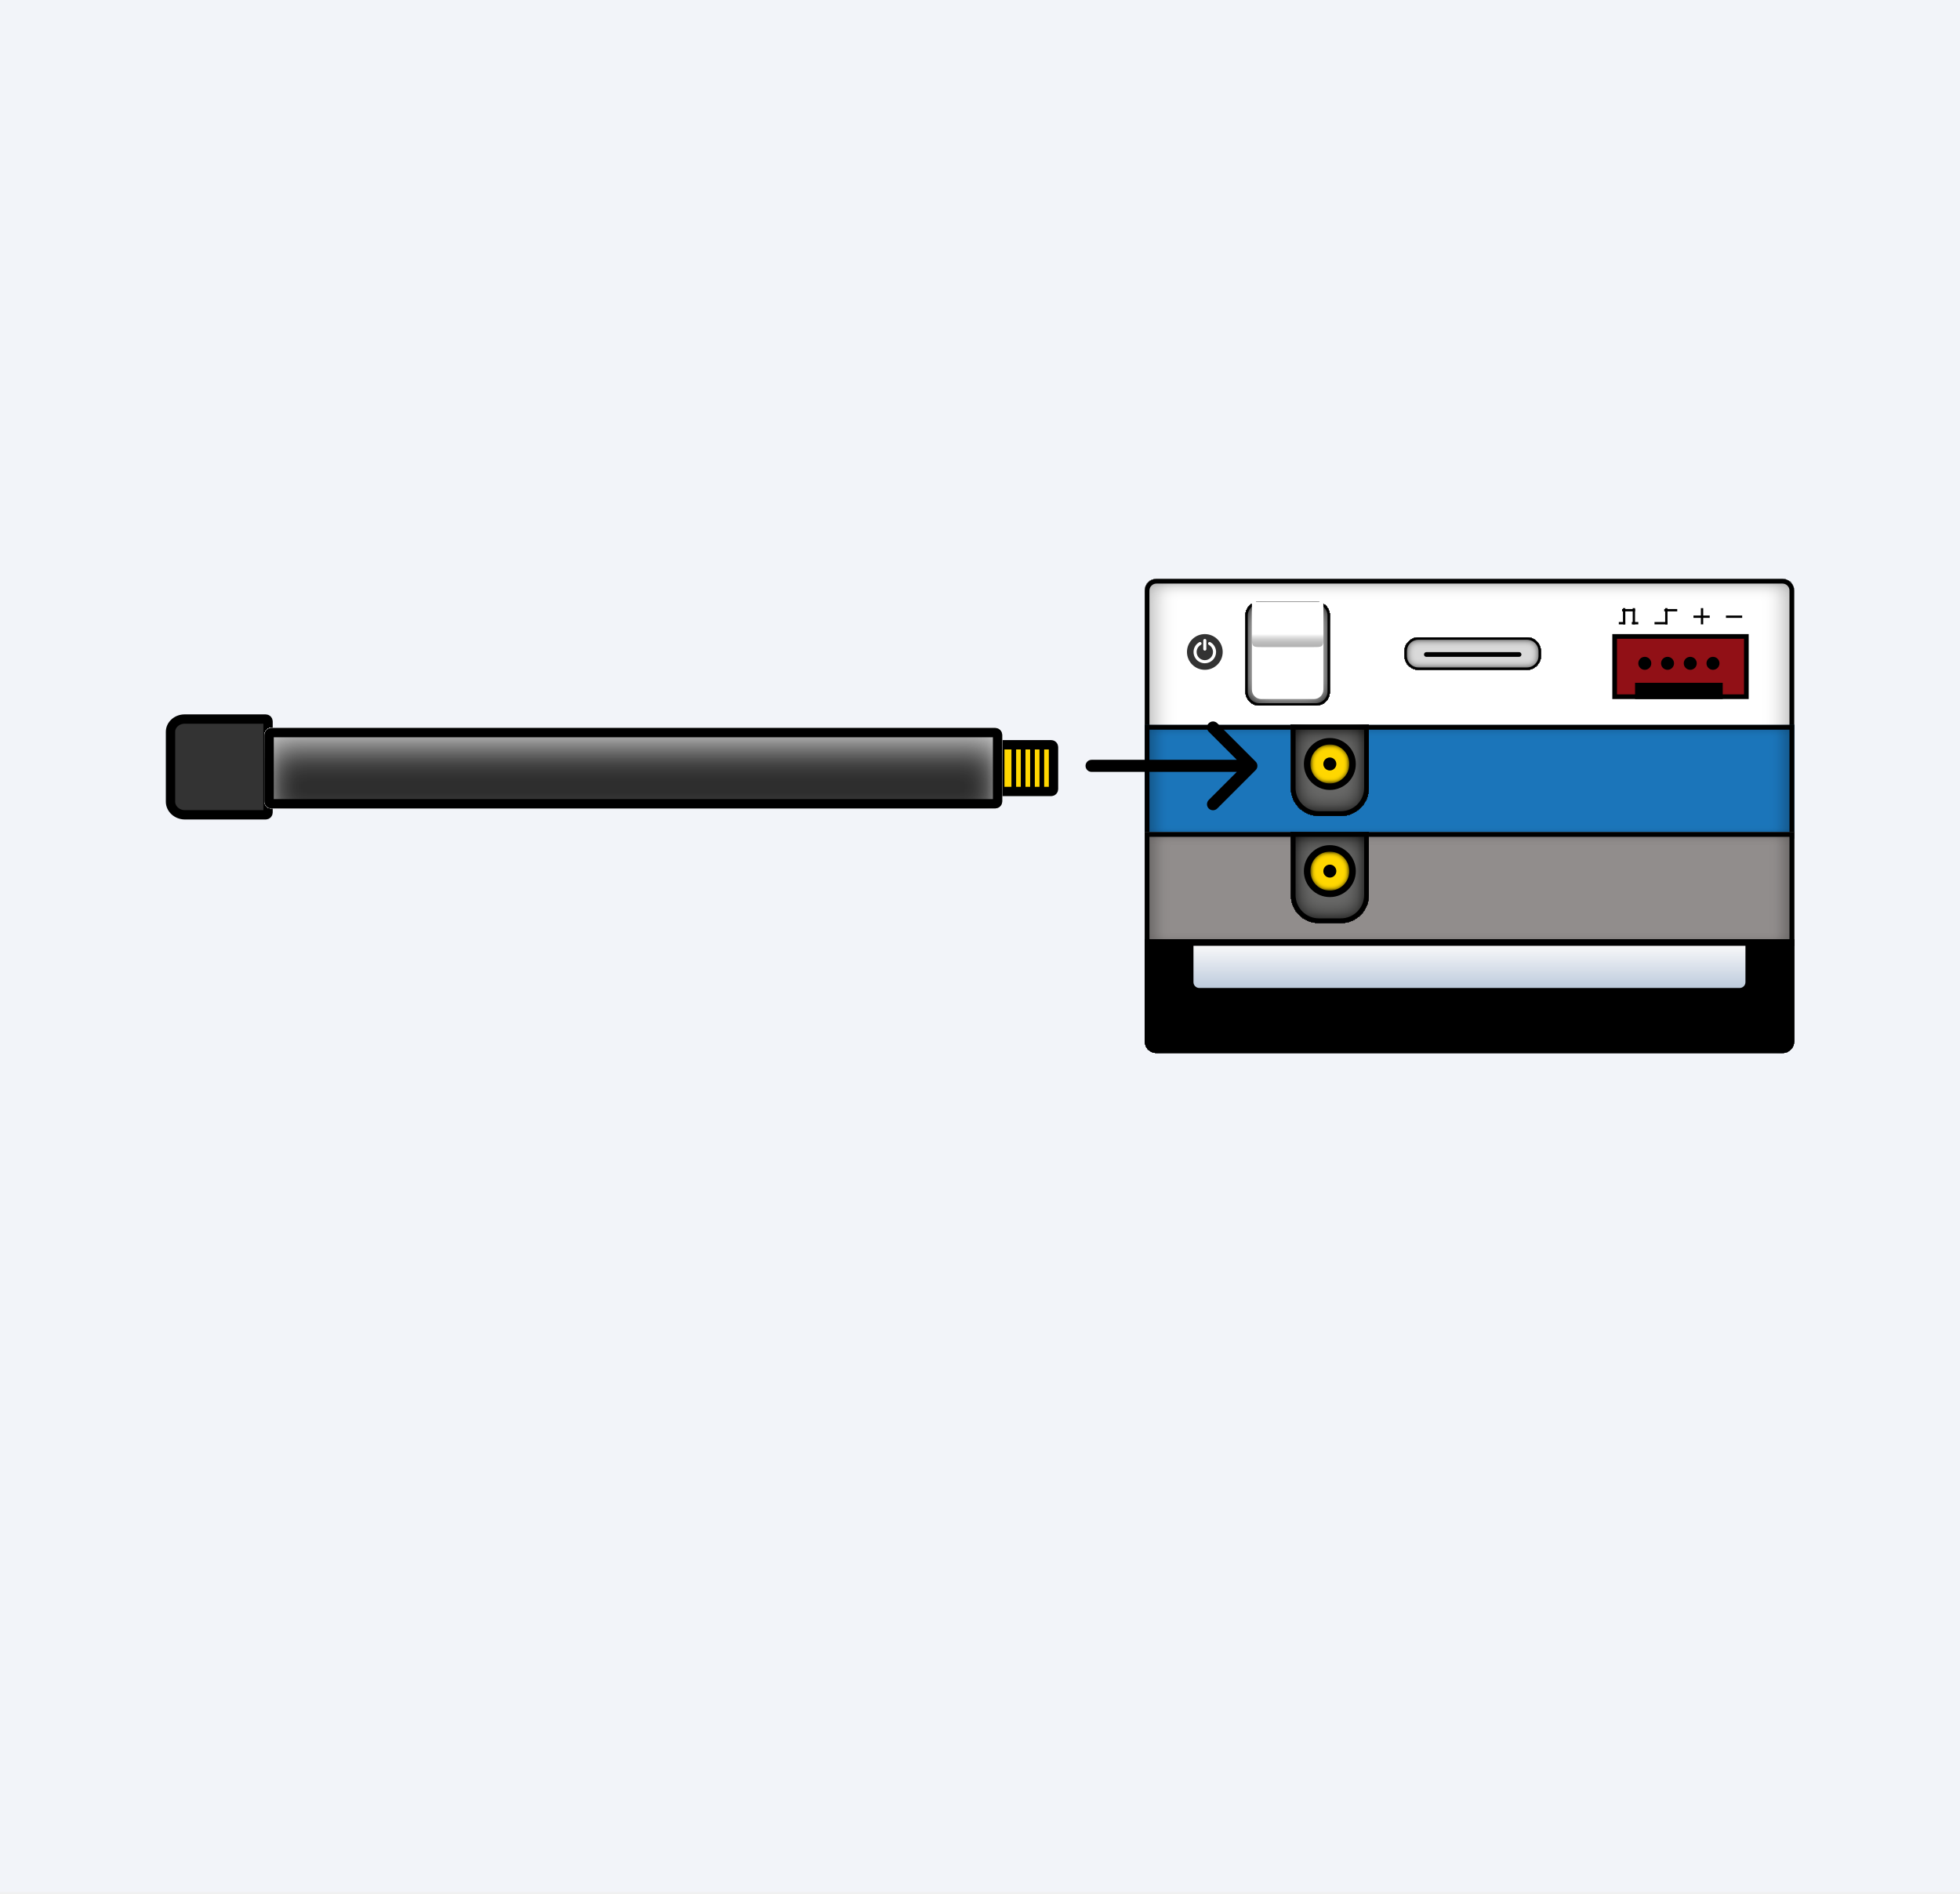
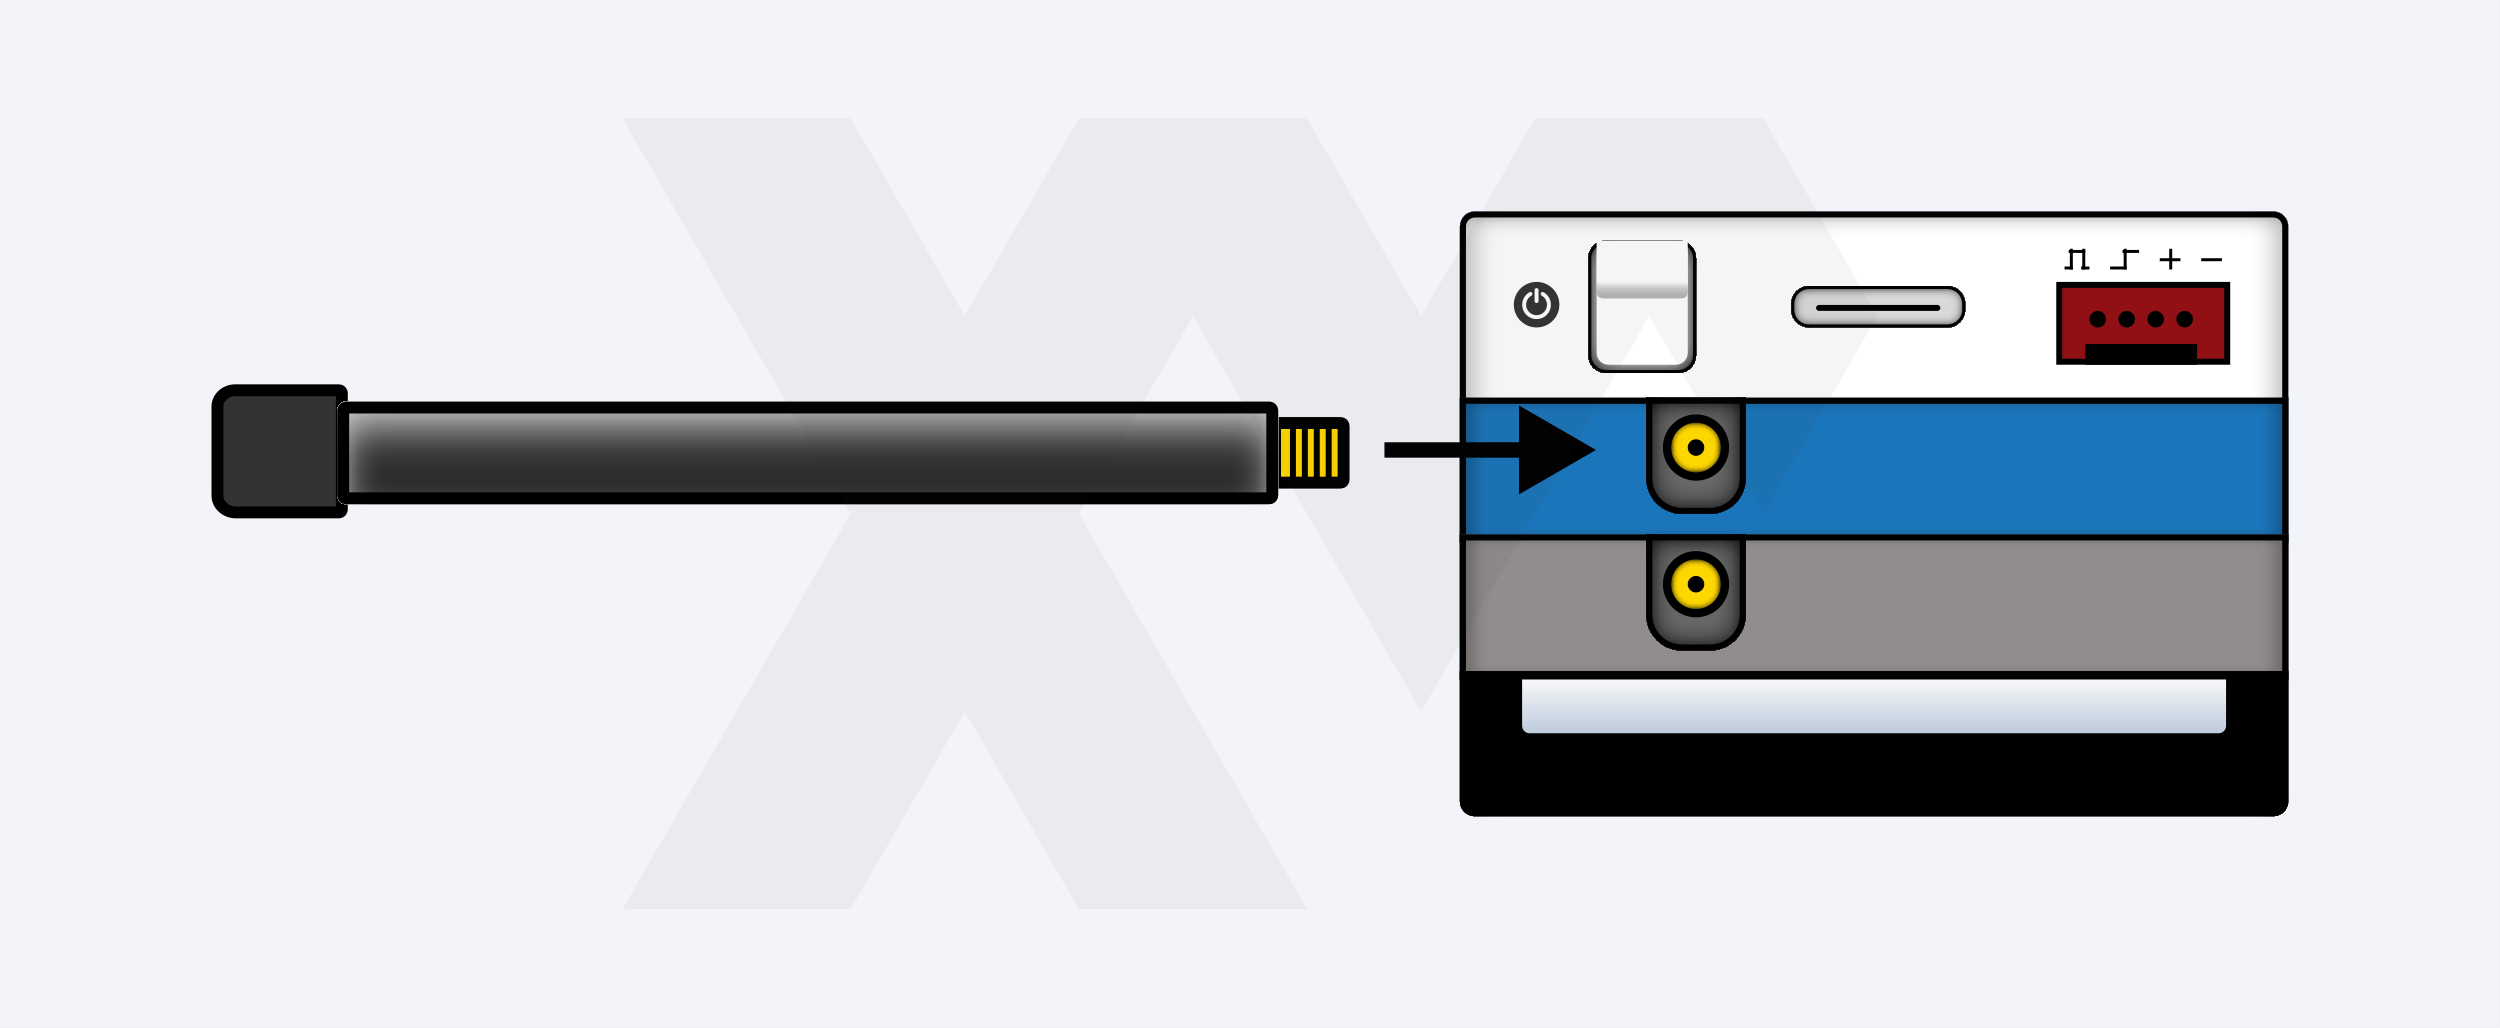
- <svg xmlns="http://www.w3.org/2000/svg" width="650" height="628" viewBox="0 0 650 628" fill="none">
-   <rect width="650" height="627.478" fill="#F2F4F9" />
-   <g filter="url(#filter0_ii_26_124)">
-     <rect x="379.641" y="192" width="215.359" height="157.212" rx="3.873" fill="white" />
-   </g>
-   <rect x="380.416" y="192.775" width="213.809" height="155.662" rx="3.099" stroke="black" stroke-width="1.549" />
-   <path d="M399.562 222.15C402.833 222.15 405.485 219.499 405.485 216.228C405.485 212.957 402.833 210.305 399.562 210.305C396.292 210.305 393.64 212.957 393.64 216.228C393.64 219.499 396.292 222.15 399.562 222.15Z" fill="#333333" />
-   <path d="M399.555 219.978C398.896 219.978 398.248 219.803 397.678 219.472C397.107 219.14 396.635 218.664 396.309 218.091C395.982 217.518 395.813 216.869 395.819 216.209C395.824 215.549 396.004 214.903 396.341 214.336C396.672 213.777 397.144 213.314 397.708 212.993C397.826 212.925 397.965 212.908 398.096 212.944C398.227 212.98 398.338 213.066 398.405 213.184C398.472 213.302 398.49 213.441 398.454 213.572C398.418 213.703 398.332 213.814 398.214 213.881C397.798 214.119 397.451 214.462 397.21 214.877C396.969 215.291 396.842 215.762 396.841 216.241C396.841 217.738 398.059 218.956 399.555 218.956C401.052 218.956 402.27 217.738 402.27 216.241C402.269 215.762 402.142 215.291 401.9 214.877C401.659 214.462 401.313 214.119 400.896 213.881C400.837 213.848 400.785 213.804 400.743 213.751C400.701 213.698 400.67 213.637 400.651 213.572C400.633 213.507 400.628 213.438 400.636 213.371C400.644 213.304 400.666 213.239 400.699 213.18C400.733 213.121 400.778 213.07 400.831 213.028C400.885 212.987 400.946 212.957 401.012 212.939C401.077 212.922 401.145 212.917 401.212 212.927C401.28 212.936 401.344 212.958 401.403 212.993C401.977 213.319 402.454 213.791 402.786 214.362C403.118 214.933 403.292 215.581 403.292 216.241C403.292 216.732 403.196 217.218 403.008 217.672C402.821 218.126 402.545 218.538 402.198 218.885C401.851 219.232 401.439 219.507 400.986 219.695C400.532 219.882 400.046 219.979 399.555 219.978L399.555 219.978Z" fill="white" />
-   <path d="M399.556 215.796C399.489 215.796 399.422 215.783 399.36 215.757C399.298 215.731 399.242 215.694 399.194 215.646C399.147 215.599 399.109 215.542 399.083 215.48C399.058 215.418 399.044 215.352 399.044 215.285V212.413C399.046 212.279 399.101 212.15 399.197 212.056C399.293 211.962 399.421 211.909 399.556 211.909C399.69 211.909 399.819 211.962 399.915 212.056C400.01 212.15 400.065 212.279 400.067 212.413V215.285C400.067 215.352 400.054 215.418 400.028 215.48C400.002 215.542 399.965 215.599 399.917 215.646C399.87 215.694 399.813 215.731 399.751 215.757C399.689 215.783 399.623 215.796 399.556 215.796Z" fill="white" />
-   <g filter="url(#filter1_ii_26_124)">
-     <rect x="379.641" y="240.456" width="215.359" height="37.688" fill="#1B75BA" />
-   </g>
-   <rect x="380.416" y="241.23" width="213.809" height="36.138" stroke="black" stroke-width="1.549" />
-   <g filter="url(#filter2_ii_26_124)">
-     <rect x="379.641" y="275.99" width="215.359" height="37.688" fill="#918D8C" />
-   </g>
-   <rect x="380.416" y="276.765" width="213.809" height="36.138" stroke="black" stroke-width="1.549" />
-   <g filter="url(#filter3_ii_26_124)">
-     <path d="M379.641 311.524H595V345.338C595 347.478 593.266 349.212 591.127 349.212H383.515C381.376 349.212 379.641 347.478 379.641 345.338V311.524Z" fill="black" />
-   </g>
-   <path d="M380.416 312.299H594.225V345.338C594.225 347.05 592.838 348.437 591.127 348.437H383.515C381.803 348.437 380.416 347.05 380.416 345.338V312.299Z" stroke="black" stroke-width="1.549" />
-   <path d="M395.794 313.678H578.849V325.739C578.849 326.809 577.982 327.676 576.913 327.676H397.731C396.662 327.676 395.794 326.809 395.794 325.739V313.678Z" fill="url(#paint0_linear_26_124)" />
-   <g filter="url(#filter4_i_26_124)">
-     <rect x="413.025" y="199.538" width="27.997" height="34.457" rx="4.648" fill="white" />
-   </g>
-   <rect x="413.412" y="199.925" width="27.222" height="33.683" rx="4.261" stroke="black" stroke-width="0.775" />
-   <path d="M415.179 199.538H438.869V228.743C438.869 230.454 437.482 231.841 435.77 231.841H418.278C416.567 231.841 415.179 230.454 415.179 228.743V199.538Z" fill="white" />
-   <path d="M415.179 203.713C415.179 202.252 415.179 201.522 415.633 201.068C416.087 200.614 416.817 200.614 418.278 200.614H435.77C437.231 200.614 437.961 200.614 438.415 201.068C438.869 201.522 438.869 202.252 438.869 203.713V211.514C438.869 212.975 438.869 213.705 438.415 214.159C437.961 214.613 437.231 214.613 435.77 214.613H418.278C416.817 214.613 416.087 214.613 415.633 214.159C415.179 213.705 415.179 212.975 415.179 211.514V203.713Z" fill="url(#paint1_linear_26_124)" />
-   <g filter="url(#filter5_i_26_124)">
-     <rect x="465.787" y="211.382" width="45.225" height="10.768" rx="4.648" fill="#D9D9D9" />
-   </g>
-   <rect x="466.175" y="211.77" width="44.451" height="9.993" rx="4.261" stroke="black" stroke-width="0.775" />
-   <line x1="473.02" y1="217.068" x2="503.774" y2="217.068" stroke="black" stroke-width="1.549" stroke-linecap="round" />
-   <rect x="535.471" y="211.08" width="43.676" height="19.986" fill="#911016" stroke="black" stroke-width="1.549" />
-   <rect x="542.238" y="226.457" width="29.073" height="5.384" fill="black" />
-   <circle cx="545.468" cy="219.997" r="2.154" fill="black" />
-   <circle cx="553.009" cy="219.997" r="2.154" fill="black" />
-   <circle cx="560.544" cy="219.997" r="2.154" fill="black" />
-   <circle cx="568.079" cy="219.997" r="2.154" fill="black" />
-   <line x1="536.851" y1="206.688" x2="539.005" y2="206.688" stroke="black" stroke-width="0.775" />
-   <line x1="537.929" y1="202.381" x2="542.236" y2="202.381" stroke="black" stroke-width="0.775" />
-   <line x1="541.16" y1="206.688" x2="543.314" y2="206.688" stroke="black" stroke-width="0.775" />
-   <line x1="538.618" y1="207.075" x2="538.618" y2="201.691" stroke="black" stroke-width="0.775" />
-   <line x1="541.844" y1="207.075" x2="541.844" y2="201.691" stroke="black" stroke-width="0.775" />
-   <line x1="548.689" y1="206.688" x2="552.996" y2="206.688" stroke="black" stroke-width="0.775" />
-   <line x1="551.921" y1="202.381" x2="556.228" y2="202.381" stroke="black" stroke-width="0.775" />
-   <line x1="552.611" y1="207.075" x2="552.611" y2="201.691" stroke="black" stroke-width="0.775" />
-   <line x1="564.455" y1="207.075" x2="564.455" y2="201.691" stroke="black" stroke-width="0.775" />
-   <line x1="561.61" y1="204.534" x2="566.994" y2="204.534" stroke="black" stroke-width="0.775" />
-   <line x1="572.383" y1="204.534" x2="577.767" y2="204.534" stroke="black" stroke-width="0.775" />
-   <g filter="url(#filter6_i_26_124)">
-     <path d="M428.101 240.456H453.944V261.31C453.944 266.444 449.782 270.606 444.648 270.606H437.397C432.263 270.606 428.101 266.444 428.101 261.31V240.456Z" fill="#686867" />
-   </g>
-   <path d="M428.875 241.23H453.169V261.31C453.169 266.016 449.354 269.831 444.648 269.831H437.397C432.691 269.831 428.875 266.016 428.875 261.31V241.23Z" stroke="black" stroke-width="1.549" />
-   <g filter="url(#filter7_i_26_124)">
-     <path d="M428.101 275.99H453.944V296.844C453.944 301.978 449.782 306.14 444.648 306.14H437.397C432.263 306.14 428.101 301.978 428.101 296.844V275.99Z" fill="#686867" />
-   </g>
-   <path d="M428.875 276.765H453.169V296.844C453.169 301.55 449.354 305.365 444.648 305.365H437.397C432.691 305.365 428.875 301.55 428.875 296.844V276.765Z" stroke="black" stroke-width="1.549" />
-   <circle cx="441.018" cy="253.377" r="8.614" fill="black" />
-   <g filter="url(#filter8_i_26_124)">
-     <circle cx="441.019" cy="253.377" r="6.461" fill="#FFD700" />
-   </g>
-   <circle cx="441.015" cy="253.377" r="2.154" fill="black" />
-   <circle cx="441.018" cy="288.911" r="8.614" fill="black" />
-   <g filter="url(#filter9_i_26_124)">
-     <circle cx="441.019" cy="288.911" r="6.461" fill="#FFD700" />
-   </g>
-   <circle cx="441.015" cy="288.911" r="2.154" fill="black" />
-   <path d="M331.558 261.72V247.776C331.558 247.348 331.904 247.002 332.332 247.002H348.6C349.028 247.002 349.375 247.348 349.375 247.776V261.72C349.375 262.148 349.028 262.495 348.6 262.495H332.332C331.904 262.495 331.558 262.148 331.558 261.72Z" fill="#FFD700" stroke="black" stroke-width="3.099" />
-   <path d="M88.117 238.48C88.544 238.48 88.891 238.827 88.891 239.255V269.467C88.891 269.895 88.544 270.242 88.117 270.242H61.38C58.595 270.242 56.549 268.183 56.549 265.903V242.693C56.549 240.482 58.533 238.48 61.244 238.48H88.117Z" fill="#333333" stroke="black" stroke-width="3.099" />
-   <g filter="url(#filter10_i_26_124)">
-     <path d="M87.692 243.748V265.793C87.692 267.076 88.733 268.117 90.016 268.117H330.055C331.339 268.117 332.379 267.076 332.379 265.793V243.748C332.379 242.464 331.339 241.424 330.055 241.424H90.016C88.733 241.424 87.692 242.464 87.692 243.748Z" fill="#2C2C2C" />
-   </g>
-   <path d="M89.242 265.793V243.748C89.242 243.32 89.588 242.973 90.016 242.973H330.055C330.483 242.973 330.83 243.32 330.83 243.748V265.793C330.83 266.221 330.483 266.568 330.055 266.568H90.016C89.588 266.568 89.242 266.221 89.242 265.793Z" stroke="black" stroke-width="3.099" />
-   <line x1="345.502" y1="248.551" x2="345.502" y2="261.72" stroke="black" stroke-width="1.549" />
-   <line x1="342.403" y1="248.551" x2="342.403" y2="261.72" stroke="black" stroke-width="1.549" />
-   <line x1="339.304" y1="248.551" x2="339.304" y2="261.72" stroke="black" stroke-width="1.549" />
-   <line x1="336.206" y1="248.551" x2="336.206" y2="261.72" stroke="black" stroke-width="1.549" />
-   <path d="M362 252C360.895 252 360 252.895 360 254C360 255.105 360.895 256 362 256V252ZM416.414 255.414C417.195 254.633 417.195 253.367 416.414 252.586L403.686 239.858C402.905 239.077 401.639 239.077 400.858 239.858C400.077 240.639 400.077 241.905 400.858 242.686L412.172 254L400.858 265.314C400.077 266.095 400.077 267.361 400.858 268.142C401.639 268.923 402.905 268.923 403.686 268.142L416.414 255.414ZM362 256H415V252H362V256Z" fill="black" />
+ <svg xmlns="http://www.w3.org/2000/svg" width="5971" height="2455" viewBox="0 0 5971 2455" fill="none">
+   <rect width="5970.26" height="2454.35" fill="#F2F4F9" />
+   <g filter="url(#filter0_ii_377_534)">
+     <rect x="3487.02" y="505.176" width="1978.07" height="1443.99" rx="35.577" fill="white" />
+   </g>
+   <rect x="3494.13" y="512.291" width="1963.84" height="1429.76" rx="28.462" stroke="black" stroke-width="14.231" />
+   <path d="M3669.99 782.106C3700.03 782.106 3724.39 757.751 3724.39 727.708C3724.39 697.665 3700.03 673.311 3669.99 673.311C3639.95 673.311 3615.59 697.665 3615.59 727.708C3615.59 757.751 3639.95 782.106 3669.99 782.106Z" fill="#333333" />
+   <path d="M3669.93 762.156C3663.87 762.155 3657.92 760.55 3652.68 757.506C3647.44 754.461 3643.11 750.084 3640.11 744.821C3637.11 739.557 3635.56 733.593 3635.61 727.535C3635.66 721.477 3637.31 715.541 3640.4 710.328C3643.45 705.199 3647.78 700.948 3652.96 697.993C3654.04 697.376 3655.32 697.215 3656.53 697.544C3657.73 697.873 3658.75 698.666 3659.36 699.748C3659.98 700.83 3660.14 702.113 3659.81 703.314C3659.48 704.515 3658.69 705.536 3657.61 706.152C3653.78 708.336 3650.6 711.49 3648.39 715.298C3646.17 719.105 3645 723.429 3645 727.834C3645 741.58 3656.18 752.765 3669.93 752.765C3683.68 752.765 3694.86 741.58 3694.86 727.834C3694.85 723.429 3693.68 719.105 3691.47 715.297C3689.25 711.49 3686.07 708.335 3682.25 706.152C3681.7 705.852 3681.22 705.446 3680.83 704.959C3680.45 704.471 3680.16 703.912 3679.99 703.313C3679.82 702.714 3679.78 702.087 3679.85 701.47C3679.93 700.852 3680.13 700.256 3680.43 699.715C3680.74 699.174 3681.15 698.7 3681.65 698.32C3682.14 697.941 3682.7 697.662 3683.3 697.502C3683.91 697.342 3684.53 697.303 3685.15 697.387C3685.77 697.471 3686.36 697.677 3686.9 697.993C3692.17 700.989 3696.55 705.33 3699.6 710.572C3702.65 715.814 3704.25 721.77 3704.25 727.834C3704.25 732.342 3703.37 736.807 3701.64 740.973C3699.92 745.139 3697.39 748.924 3694.2 752.112C3691.02 755.3 3687.23 757.828 3683.07 759.552C3678.9 761.276 3674.43 762.161 3669.93 762.158L3669.93 762.156Z" fill="white" />
+   <path d="M3669.93 723.74C3669.31 723.74 3668.7 723.619 3668.13 723.383C3667.56 723.147 3667.05 722.801 3666.61 722.365C3666.17 721.929 3665.83 721.411 3665.59 720.841C3665.36 720.271 3665.23 719.661 3665.23 719.044V692.667C3665.25 691.434 3665.76 690.257 3666.63 689.392C3667.51 688.526 3668.7 688.041 3669.93 688.041C3671.16 688.041 3672.35 688.526 3673.23 689.392C3674.1 690.257 3674.61 691.434 3674.63 692.667V719.044C3674.63 719.66 3674.5 720.271 3674.27 720.841C3674.03 721.411 3673.69 721.928 3673.25 722.364C3672.81 722.801 3672.3 723.146 3671.73 723.383C3671.16 723.619 3670.55 723.74 3669.93 723.74V723.74Z" fill="white" />
+   <g filter="url(#filter1_ii_377_534)">
+     <rect x="3487.02" y="950.242" width="1978.07" height="346.163" fill="#1B75BA" />
+   </g>
+   <rect x="3494.13" y="957.358" width="1963.84" height="331.932" stroke="black" stroke-width="14.231" />
+   <g filter="url(#filter2_ii_377_534)">
+     <rect x="3487.02" y="1276.62" width="1978.07" height="346.163" fill="#918D8C" />
+   </g>
+   <rect x="3494.13" y="1283.74" width="1963.84" height="331.932" stroke="black" stroke-width="14.231" />
+   <g filter="url(#filter3_ii_377_534)">
+     <path d="M3487.02 1603.01H5465.09V1913.59C5465.09 1933.24 5449.16 1949.17 5429.51 1949.17H3522.59C3502.94 1949.17 3487.02 1933.24 3487.02 1913.59V1603.01Z" fill="black" />
+   </g>
+   <path d="M3494.13 1610.12H5457.97V1913.59C5457.97 1929.31 5445.23 1942.05 5429.51 1942.05H3522.59C3506.87 1942.05 3494.13 1929.31 3494.13 1913.59V1610.12Z" stroke="black" stroke-width="14.231" />
+   <path d="M3635.38 1622.79H5316.75V1733.57C5316.75 1743.4 5308.78 1751.36 5298.96 1751.36H3653.17C3643.35 1751.36 3635.38 1743.4 3635.38 1733.57V1622.79Z" fill="url(#paint0_linear_377_534)" />
+   <g filter="url(#filter4_i_377_534)">
+     <rect x="3793.64" y="574.408" width="257.15" height="316.492" rx="42.692" fill="white" />
+   </g>
+   <rect x="3797.2" y="577.966" width="250.034" height="309.376" rx="39.135" stroke="black" stroke-width="7.115" />
+   <path d="M3813.43 574.408H4031.02V842.658C4031.02 858.377 4018.28 871.119 4002.56 871.119H3841.9C3826.18 871.119 3813.43 858.377 3813.43 842.658V574.408Z" fill="white" />
+   <path d="M3813.43 612.76C3813.43 599.343 3813.43 592.635 3817.6 588.467C3821.77 584.299 3828.48 584.299 3841.9 584.299H4002.56C4015.98 584.299 4022.69 584.299 4026.85 588.467C4031.02 592.635 4031.02 599.343 4031.02 612.76V684.412C4031.02 697.829 4031.02 704.537 4026.85 708.706C4022.69 712.874 4015.98 712.874 4002.56 712.874H3841.9C3828.48 712.874 3821.77 712.874 3817.6 708.706C3813.43 704.537 3813.43 697.829 3813.43 684.412V612.76Z" fill="url(#paint1_linear_377_534)" />
+   <g filter="url(#filter5_i_377_534)">
+     <rect x="4278.27" y="683.201" width="415.395" height="98.904" rx="42.692" fill="#D9D9D9" />
+   </g>
+   <rect x="4281.82" y="686.759" width="408.28" height="91.788" rx="39.135" stroke="black" stroke-width="7.115" />
+   <line x1="4344.69" y1="735.428" x2="4627.17" y2="735.428" stroke="black" stroke-width="14.231" stroke-linecap="round" />
+   <rect x="4918.32" y="680.428" width="401.165" height="183.577" fill="#911016" stroke="black" stroke-width="14.231" />
+   <rect x="4980.47" y="821.668" width="267.04" height="49.452" fill="black" />
+   <circle cx="5010.14" cy="762.326" r="19.781" fill="black" />
+   <circle cx="5079.41" cy="762.326" r="19.781" fill="black" />
+   <circle cx="5148.61" cy="762.326" r="19.781" fill="black" />
+   <circle cx="5217.82" cy="762.326" r="19.781" fill="black" />
+   <line x1="4930.99" y1="640.083" x2="4950.77" y2="640.083" stroke="black" stroke-width="7.115" />
+   <line x1="4940.89" y1="600.52" x2="4980.45" y2="600.52" stroke="black" stroke-width="7.115" />
+   <line x1="4970.57" y1="640.083" x2="4990.35" y2="640.083" stroke="black" stroke-width="7.115" />
+   <line x1="4947.22" y1="643.641" x2="4947.22" y2="594.189" stroke="black" stroke-width="7.115" />
+   <line x1="4976.85" y1="643.641" x2="4976.85" y2="594.189" stroke="black" stroke-width="7.115" />
+   <line x1="5039.73" y1="640.083" x2="5079.29" y2="640.083" stroke="black" stroke-width="7.115" />
+   <line x1="5069.41" y1="600.52" x2="5108.97" y2="600.52" stroke="black" stroke-width="7.115" />
+   <line x1="5075.75" y1="643.641" x2="5075.75" y2="594.189" stroke="black" stroke-width="7.115" />
+   <line x1="5184.53" y1="643.641" x2="5184.53" y2="594.189" stroke="black" stroke-width="7.115" />
+   <line x1="5158.41" y1="620.302" x2="5207.86" y2="620.302" stroke="black" stroke-width="7.115" />
+   <line x1="5257.36" y1="620.304" x2="5306.81" y2="620.304" stroke="black" stroke-width="7.115" />
+   <g filter="url(#filter6_i_377_534)">
+     <path d="M3932.12 950.242H4169.49V1141.79C4169.49 1188.94 4131.26 1227.17 4084.1 1227.17H4017.5C3970.35 1227.17 3932.12 1188.94 3932.12 1141.79V950.242Z" fill="#686867" />
+   </g>
+   <path d="M3939.23 957.358H4162.37V1141.79C4162.37 1185.01 4127.33 1220.06 4084.1 1220.06H4017.5C3974.27 1220.06 3939.23 1185.01 3939.23 1141.79V957.358Z" stroke="black" stroke-width="14.231" />
+   <g filter="url(#filter7_i_377_534)">
+     <path d="M3932.12 1276.62H4169.49V1468.17C4169.49 1515.33 4131.26 1553.56 4084.1 1553.56H4017.5C3970.35 1553.56 3932.12 1515.33 3932.12 1468.17V1276.62Z" fill="#686867" />
+   </g>
+   <path d="M3939.23 1283.74H4162.37V1468.17C4162.37 1511.4 4127.33 1546.44 4084.1 1546.44H4017.5C3974.27 1546.44 3939.23 1511.4 3939.23 1468.17V1283.74Z" stroke="black" stroke-width="14.231" />
+   <circle cx="4050.76" cy="1068.93" r="79.123" fill="black" />
+   <g filter="url(#filter8_i_377_534)">
+     <circle cx="4050.77" cy="1068.93" r="59.342" fill="#FFD700" />
+   </g>
+   <circle cx="4050.73" cy="1068.93" r="19.781" fill="black" />
+   <circle cx="4050.76" cy="1395.31" r="79.123" fill="black" />
+   <g filter="url(#filter9_i_377_534)">
+     <circle cx="4050.77" cy="1395.31" r="59.342" fill="#FFD700" />
+   </g>
+   <circle cx="4050.73" cy="1395.31" r="19.781" fill="black" />
+   <path d="M3045.36 1145.56V1017.48C3045.36 1013.55 3048.55 1010.37 3052.48 1010.37H3201.9C3205.83 1010.37 3209.02 1013.55 3209.02 1017.48V1145.56C3209.02 1149.49 3205.83 1152.67 3201.9 1152.67H3052.48C3048.55 1152.67 3045.36 1149.49 3045.36 1145.56Z" fill="#FFD700" stroke="black" stroke-width="28.462" />
+   <path d="M816.468 939.213V1216.71C816.468 1220.64 813.283 1223.83 809.353 1223.83H563.777C538.193 1223.83 519.407 1204.92 519.407 1183.97V970.794C519.407 950.484 537.623 932.098 562.524 932.098H809.353C813.283 932.098 816.468 935.283 816.468 939.213Z" fill="#333333" stroke="black" stroke-width="28.462" />
+   <g filter="url(#filter10_i_377_534)">
+     <path d="M805.453 980.48V1182.96C805.453 1194.75 815.01 1204.31 826.799 1204.31L3031.56 1204.31C3043.35 1204.31 3052.91 1194.75 3052.91 1182.96V980.48C3052.91 968.69 3043.35 959.133 3031.56 959.133L826.799 959.133C815.01 959.133 805.453 968.69 805.453 980.48Z" fill="#2C2C2C" />
+   </g>
+   <path d="M819.684 1182.96V980.48C819.684 976.55 822.87 973.364 826.799 973.364L3031.56 973.364C3035.49 973.364 3038.68 976.55 3038.68 980.48V1182.96C3038.68 1186.89 3035.49 1190.08 3031.56 1190.08L826.799 1190.08C822.87 1190.08 819.684 1186.89 819.684 1182.96Z" stroke="black" stroke-width="28.462" />
+   <line x1="3173.44" y1="1024.6" x2="3173.44" y2="1145.56" stroke="black" stroke-width="14.231" />
+   <line x1="3144.98" y1="1024.6" x2="3144.98" y2="1145.56" stroke="black" stroke-width="14.231" />
+   <line x1="3116.52" y1="1024.6" x2="3116.52" y2="1145.56" stroke="black" stroke-width="14.231" />
+   <line x1="3088.06" y1="1024.6" x2="3088.06" y2="1145.56" stroke="black" stroke-width="14.231" />
+   <path d="M3324.98 1056.28H3306.61V1093.02H3324.98V1056.28ZM3811.78 1074.65L3628.08 968.587V1180.71L3811.78 1074.65ZM3324.98 1093.02H3646.45V1056.28H3324.98V1093.02Z" fill="black" />
+   <path d="M4211.6 283H3666.6L3394.2 754.975L3121.7 283H2576.8L2304.4 754.975L2031.9 283H1487L2031.9 1227.05L1487 2171H2031.9L2304.4 1699.02L2576.8 2171H3121.7L2576.8 1227.05L2849.3 754.975L3394.2 1699.02L3939.1 754.975L4211.6 1227.05L4484 754.975L4211.6 283Z" fill="#3B3835" fill-opacity="0.05" />
  <defs>
-     <filter id="filter0_ii_26_124" x="375.768" y="192" width="223.105" height="157.212" filterUnits="userSpaceOnUse" color-interpolation-filters="sRGB">
-       <feFlood flood-opacity="0" result="BackgroundImageFix" />
-       <feBlend mode="normal" in="SourceGraphic" in2="BackgroundImageFix" result="shape" />
-       <feColorMatrix in="SourceAlpha" type="matrix" values="0 0 0 0 0 0 0 0 0 0 0 0 0 0 0 0 0 0 127 0" result="hardAlpha" />
-       <feOffset dx="3.873" />
-       <feGaussianBlur stdDeviation="3.099" />
-       <feComposite in2="hardAlpha" operator="arithmetic" k2="-1" k3="1" />
-       <feColorMatrix type="matrix" values="0 0 0 0 0 0 0 0 0 0 0 0 0 0 0 0 0 0 0.25 0" />
-       <feBlend mode="normal" in2="shape" result="effect1_innerShadow_26_124" />
-       <feColorMatrix in="SourceAlpha" type="matrix" values="0 0 0 0 0 0 0 0 0 0 0 0 0 0 0 0 0 0 127 0" result="hardAlpha" />
-       <feOffset dx="-3.873" />
-       <feGaussianBlur stdDeviation="3.099" />
-       <feComposite in2="hardAlpha" operator="arithmetic" k2="-1" k3="1" />
-       <feColorMatrix type="matrix" values="0 0 0 0 0 0 0 0 0 0 0 0 0 0 0 0 0 0 0.25 0" />
-       <feBlend mode="normal" in2="effect1_innerShadow_26_124" result="effect2_innerShadow_26_124" />
-     </filter>
-     <filter id="filter1_ii_26_124" x="375.768" y="240.456" width="223.105" height="37.688" filterUnits="userSpaceOnUse" color-interpolation-filters="sRGB">
-       <feFlood flood-opacity="0" result="BackgroundImageFix" />
-       <feBlend mode="normal" in="SourceGraphic" in2="BackgroundImageFix" result="shape" />
-       <feColorMatrix in="SourceAlpha" type="matrix" values="0 0 0 0 0 0 0 0 0 0 0 0 0 0 0 0 0 0 127 0" result="hardAlpha" />
-       <feOffset dx="3.873" />
-       <feGaussianBlur stdDeviation="1.937" />
-       <feComposite in2="hardAlpha" operator="arithmetic" k2="-1" k3="1" />
-       <feColorMatrix type="matrix" values="0 0 0 0 0 0 0 0 0 0 0 0 0 0 0 0 0 0 0.25 0" />
-       <feBlend mode="normal" in2="shape" result="effect1_innerShadow_26_124" />
-       <feColorMatrix in="SourceAlpha" type="matrix" values="0 0 0 0 0 0 0 0 0 0 0 0 0 0 0 0 0 0 127 0" result="hardAlpha" />
-       <feOffset dx="-3.873" />
-       <feGaussianBlur stdDeviation="1.937" />
-       <feComposite in2="hardAlpha" operator="arithmetic" k2="-1" k3="1" />
-       <feColorMatrix type="matrix" values="0 0 0 0 0 0 0 0 0 0 0 0 0 0 0 0 0 0 0.25 0" />
-       <feBlend mode="normal" in2="effect1_innerShadow_26_124" result="effect2_innerShadow_26_124" />
-     </filter>
-     <filter id="filter2_ii_26_124" x="375.768" y="275.99" width="223.105" height="37.688" filterUnits="userSpaceOnUse" color-interpolation-filters="sRGB">
-       <feFlood flood-opacity="0" result="BackgroundImageFix" />
-       <feBlend mode="normal" in="SourceGraphic" in2="BackgroundImageFix" result="shape" />
-       <feColorMatrix in="SourceAlpha" type="matrix" values="0 0 0 0 0 0 0 0 0 0 0 0 0 0 0 0 0 0 127 0" result="hardAlpha" />
-       <feOffset dx="3.873" />
-       <feGaussianBlur stdDeviation="1.937" />
-       <feComposite in2="hardAlpha" operator="arithmetic" k2="-1" k3="1" />
-       <feColorMatrix type="matrix" values="0 0 0 0 0 0 0 0 0 0 0 0 0 0 0 0 0 0 0.25 0" />
-       <feBlend mode="normal" in2="shape" result="effect1_innerShadow_26_124" />
-       <feColorMatrix in="SourceAlpha" type="matrix" values="0 0 0 0 0 0 0 0 0 0 0 0 0 0 0 0 0 0 127 0" result="hardAlpha" />
-       <feOffset dx="-3.873" />
-       <feGaussianBlur stdDeviation="1.937" />
-       <feComposite in2="hardAlpha" operator="arithmetic" k2="-1" k3="1" />
-       <feColorMatrix type="matrix" values="0 0 0 0 0 0 0 0 0 0 0 0 0 0 0 0 0 0 0.25 0" />
-       <feBlend mode="normal" in2="effect1_innerShadow_26_124" result="effect2_innerShadow_26_124" />
-     </filter>
-     <filter id="filter3_ii_26_124" x="375.768" y="311.524" width="223.105" height="37.688" filterUnits="userSpaceOnUse" color-interpolation-filters="sRGB">
-       <feFlood flood-opacity="0" result="BackgroundImageFix" />
-       <feBlend mode="normal" in="SourceGraphic" in2="BackgroundImageFix" result="shape" />
-       <feColorMatrix in="SourceAlpha" type="matrix" values="0 0 0 0 0 0 0 0 0 0 0 0 0 0 0 0 0 0 127 0" result="hardAlpha" />
-       <feOffset dx="3.873" />
-       <feGaussianBlur stdDeviation="1.937" />
-       <feComposite in2="hardAlpha" operator="arithmetic" k2="-1" k3="1" />
-       <feColorMatrix type="matrix" values="0 0 0 0 0 0 0 0 0 0 0 0 0 0 0 0 0 0 0.25 0" />
-       <feBlend mode="normal" in2="shape" result="effect1_innerShadow_26_124" />
-       <feColorMatrix in="SourceAlpha" type="matrix" values="0 0 0 0 0 0 0 0 0 0 0 0 0 0 0 0 0 0 127 0" result="hardAlpha" />
-       <feOffset dx="-3.873" />
-       <feGaussianBlur stdDeviation="1.937" />
-       <feComposite in2="hardAlpha" operator="arithmetic" k2="-1" k3="1" />
-       <feColorMatrix type="matrix" values="0 0 0 0 0 0 0 0 0 0 0 0 0 0 0 0 0 0 0.25 0" />
-       <feBlend mode="normal" in2="effect1_innerShadow_26_124" result="effect2_innerShadow_26_124" />
-     </filter>
-     <filter id="filter4_i_26_124" x="413.025" y="199.538" width="27.997" height="34.457" filterUnits="userSpaceOnUse" color-interpolation-filters="sRGB">
-       <feFlood flood-opacity="0" result="BackgroundImageFix" />
-       <feBlend mode="normal" in="SourceGraphic" in2="BackgroundImageFix" result="shape" />
-       <feColorMatrix in="SourceAlpha" type="matrix" values="0 0 0 0 0 0 0 0 0 0 0 0 0 0 0 0 0 0 127 0" result="hardAlpha" />
-       <feOffset />
-       <feGaussianBlur stdDeviation="3.873" />
-       <feComposite in2="hardAlpha" operator="arithmetic" k2="-1" k3="1" />
-       <feColorMatrix type="matrix" values="0 0 0 0 0 0 0 0 0 0 0 0 0 0 0 0 0 0 1 0" />
-       <feBlend mode="normal" in2="shape" result="effect1_innerShadow_26_124" />
-     </filter>
-     <filter id="filter5_i_26_124" x="465.787" y="211.382" width="45.225" height="10.768" filterUnits="userSpaceOnUse" color-interpolation-filters="sRGB">
-       <feFlood flood-opacity="0" result="BackgroundImageFix" />
-       <feBlend mode="normal" in="SourceGraphic" in2="BackgroundImageFix" result="shape" />
-       <feColorMatrix in="SourceAlpha" type="matrix" values="0 0 0 0 0 0 0 0 0 0 0 0 0 0 0 0 0 0 127 0" result="hardAlpha" />
-       <feOffset />
-       <feGaussianBlur stdDeviation="1.549" />
-       <feComposite in2="hardAlpha" operator="arithmetic" k2="-1" k3="1" />
-       <feColorMatrix type="matrix" values="0 0 0 0 0 0 0 0 0 0 0 0 0 0 0 0 0 0 1 0" />
-       <feBlend mode="normal" in2="shape" result="effect1_innerShadow_26_124" />
-     </filter>
-     <filter id="filter6_i_26_124" x="428.101" y="240.456" width="25.843" height="30.15" filterUnits="userSpaceOnUse" color-interpolation-filters="sRGB">
-       <feFlood flood-opacity="0" result="BackgroundImageFix" />
-       <feBlend mode="normal" in="SourceGraphic" in2="BackgroundImageFix" result="shape" />
-       <feColorMatrix in="SourceAlpha" type="matrix" values="0 0 0 0 0 0 0 0 0 0 0 0 0 0 0 0 0 0 127 0" result="hardAlpha" />
-       <feOffset />
-       <feGaussianBlur stdDeviation="3.873" />
-       <feComposite in2="hardAlpha" operator="arithmetic" k2="-1" k3="1" />
-       <feColorMatrix type="matrix" values="0 0 0 0 0 0 0 0 0 0 0 0 0 0 0 0 0 0 1 0" />
-       <feBlend mode="normal" in2="shape" result="effect1_innerShadow_26_124" />
-     </filter>
-     <filter id="filter7_i_26_124" x="428.101" y="275.99" width="25.843" height="30.15" filterUnits="userSpaceOnUse" color-interpolation-filters="sRGB">
-       <feFlood flood-opacity="0" result="BackgroundImageFix" />
-       <feBlend mode="normal" in="SourceGraphic" in2="BackgroundImageFix" result="shape" />
-       <feColorMatrix in="SourceAlpha" type="matrix" values="0 0 0 0 0 0 0 0 0 0 0 0 0 0 0 0 0 0 127 0" result="hardAlpha" />
-       <feOffset />
-       <feGaussianBlur stdDeviation="3.873" />
-       <feComposite in2="hardAlpha" operator="arithmetic" k2="-1" k3="1" />
-       <feColorMatrix type="matrix" values="0 0 0 0 0 0 0 0 0 0 0 0 0 0 0 0 0 0 1 0" />
-       <feBlend mode="normal" in2="shape" result="effect1_innerShadow_26_124" />
-     </filter>
-     <filter id="filter8_i_26_124" x="434.558" y="246.916" width="12.921" height="12.921" filterUnits="userSpaceOnUse" color-interpolation-filters="sRGB">
-       <feFlood flood-opacity="0" result="BackgroundImageFix" />
-       <feBlend mode="normal" in="SourceGraphic" in2="BackgroundImageFix" result="shape" />
-       <feColorMatrix in="SourceAlpha" type="matrix" values="0 0 0 0 0 0 0 0 0 0 0 0 0 0 0 0 0 0 127 0" result="hardAlpha" />
-       <feOffset />
-       <feGaussianBlur stdDeviation="0.775" />
-       <feComposite in2="hardAlpha" operator="arithmetic" k2="-1" k3="1" />
-       <feColorMatrix type="matrix" values="0 0 0 0 0 0 0 0 0 0 0 0 0 0 0 0 0 0 1 0" />
-       <feBlend mode="normal" in2="shape" result="effect1_innerShadow_26_124" />
-     </filter>
-     <filter id="filter9_i_26_124" x="434.558" y="282.451" width="12.921" height="12.921" filterUnits="userSpaceOnUse" color-interpolation-filters="sRGB">
-       <feFlood flood-opacity="0" result="BackgroundImageFix" />
-       <feBlend mode="normal" in="SourceGraphic" in2="BackgroundImageFix" result="shape" />
-       <feColorMatrix in="SourceAlpha" type="matrix" values="0 0 0 0 0 0 0 0 0 0 0 0 0 0 0 0 0 0 127 0" result="hardAlpha" />
-       <feOffset />
-       <feGaussianBlur stdDeviation="0.775" />
-       <feComposite in2="hardAlpha" operator="arithmetic" k2="-1" k3="1" />
-       <feColorMatrix type="matrix" values="0 0 0 0 0 0 0 0 0 0 0 0 0 0 0 0 0 0 1 0" />
-       <feBlend mode="normal" in2="shape" result="effect1_innerShadow_26_124" />
-     </filter>
-     <filter id="filter10_i_26_124" x="87.692" y="241.424" width="244.687" height="32.891" filterUnits="userSpaceOnUse" color-interpolation-filters="sRGB">
-       <feFlood flood-opacity="0" result="BackgroundImageFix" />
-       <feBlend mode="normal" in="SourceGraphic" in2="BackgroundImageFix" result="shape" />
-       <feColorMatrix in="SourceAlpha" type="matrix" values="0 0 0 0 0 0 0 0 0 0 0 0 0 0 0 0 0 0 127 0" result="hardAlpha" />
-       <feOffset dy="6.197" />
-       <feGaussianBlur stdDeviation="5.81" />
+     <filter id="filter0_ii_377_534" x="3451.44" y="505.176" width="2049.23" height="1443.99" filterUnits="userSpaceOnUse" color-interpolation-filters="sRGB">
+       <feFlood flood-opacity="0" result="BackgroundImageFix" />
+       <feBlend mode="normal" in="SourceGraphic" in2="BackgroundImageFix" result="shape" />
+       <feColorMatrix in="SourceAlpha" type="matrix" values="0 0 0 0 0 0 0 0 0 0 0 0 0 0 0 0 0 0 127 0" result="hardAlpha" />
+       <feOffset dx="35.577" />
+       <feGaussianBlur stdDeviation="28.462" />
+       <feComposite in2="hardAlpha" operator="arithmetic" k2="-1" k3="1" />
+       <feColorMatrix type="matrix" values="0 0 0 0 0 0 0 0 0 0 0 0 0 0 0 0 0 0 0.25 0" />
+       <feBlend mode="normal" in2="shape" result="effect1_innerShadow_377_534" />
+       <feColorMatrix in="SourceAlpha" type="matrix" values="0 0 0 0 0 0 0 0 0 0 0 0 0 0 0 0 0 0 127 0" result="hardAlpha" />
+       <feOffset dx="-35.577" />
+       <feGaussianBlur stdDeviation="28.462" />
+       <feComposite in2="hardAlpha" operator="arithmetic" k2="-1" k3="1" />
+       <feColorMatrix type="matrix" values="0 0 0 0 0 0 0 0 0 0 0 0 0 0 0 0 0 0 0.25 0" />
+       <feBlend mode="normal" in2="effect1_innerShadow_377_534" result="effect2_innerShadow_377_534" />
+     </filter>
+     <filter id="filter1_ii_377_534" x="3451.44" y="950.242" width="2049.23" height="346.162" filterUnits="userSpaceOnUse" color-interpolation-filters="sRGB">
+       <feFlood flood-opacity="0" result="BackgroundImageFix" />
+       <feBlend mode="normal" in="SourceGraphic" in2="BackgroundImageFix" result="shape" />
+       <feColorMatrix in="SourceAlpha" type="matrix" values="0 0 0 0 0 0 0 0 0 0 0 0 0 0 0 0 0 0 127 0" result="hardAlpha" />
+       <feOffset dx="35.577" />
+       <feGaussianBlur stdDeviation="17.788" />
+       <feComposite in2="hardAlpha" operator="arithmetic" k2="-1" k3="1" />
+       <feColorMatrix type="matrix" values="0 0 0 0 0 0 0 0 0 0 0 0 0 0 0 0 0 0 0.25 0" />
+       <feBlend mode="normal" in2="shape" result="effect1_innerShadow_377_534" />
+       <feColorMatrix in="SourceAlpha" type="matrix" values="0 0 0 0 0 0 0 0 0 0 0 0 0 0 0 0 0 0 127 0" result="hardAlpha" />
+       <feOffset dx="-35.577" />
+       <feGaussianBlur stdDeviation="17.788" />
+       <feComposite in2="hardAlpha" operator="arithmetic" k2="-1" k3="1" />
+       <feColorMatrix type="matrix" values="0 0 0 0 0 0 0 0 0 0 0 0 0 0 0 0 0 0 0.25 0" />
+       <feBlend mode="normal" in2="effect1_innerShadow_377_534" result="effect2_innerShadow_377_534" />
+     </filter>
+     <filter id="filter2_ii_377_534" x="3451.44" y="1276.62" width="2049.23" height="346.162" filterUnits="userSpaceOnUse" color-interpolation-filters="sRGB">
+       <feFlood flood-opacity="0" result="BackgroundImageFix" />
+       <feBlend mode="normal" in="SourceGraphic" in2="BackgroundImageFix" result="shape" />
+       <feColorMatrix in="SourceAlpha" type="matrix" values="0 0 0 0 0 0 0 0 0 0 0 0 0 0 0 0 0 0 127 0" result="hardAlpha" />
+       <feOffset dx="35.577" />
+       <feGaussianBlur stdDeviation="17.788" />
+       <feComposite in2="hardAlpha" operator="arithmetic" k2="-1" k3="1" />
+       <feColorMatrix type="matrix" values="0 0 0 0 0 0 0 0 0 0 0 0 0 0 0 0 0 0 0.25 0" />
+       <feBlend mode="normal" in2="shape" result="effect1_innerShadow_377_534" />
+       <feColorMatrix in="SourceAlpha" type="matrix" values="0 0 0 0 0 0 0 0 0 0 0 0 0 0 0 0 0 0 127 0" result="hardAlpha" />
+       <feOffset dx="-35.577" />
+       <feGaussianBlur stdDeviation="17.788" />
+       <feComposite in2="hardAlpha" operator="arithmetic" k2="-1" k3="1" />
+       <feColorMatrix type="matrix" values="0 0 0 0 0 0 0 0 0 0 0 0 0 0 0 0 0 0 0.25 0" />
+       <feBlend mode="normal" in2="effect1_innerShadow_377_534" result="effect2_innerShadow_377_534" />
+     </filter>
+     <filter id="filter3_ii_377_534" x="3451.44" y="1603.01" width="2049.23" height="346.162" filterUnits="userSpaceOnUse" color-interpolation-filters="sRGB">
+       <feFlood flood-opacity="0" result="BackgroundImageFix" />
+       <feBlend mode="normal" in="SourceGraphic" in2="BackgroundImageFix" result="shape" />
+       <feColorMatrix in="SourceAlpha" type="matrix" values="0 0 0 0 0 0 0 0 0 0 0 0 0 0 0 0 0 0 127 0" result="hardAlpha" />
+       <feOffset dx="35.577" />
+       <feGaussianBlur stdDeviation="17.788" />
+       <feComposite in2="hardAlpha" operator="arithmetic" k2="-1" k3="1" />
+       <feColorMatrix type="matrix" values="0 0 0 0 0 0 0 0 0 0 0 0 0 0 0 0 0 0 0.25 0" />
+       <feBlend mode="normal" in2="shape" result="effect1_innerShadow_377_534" />
+       <feColorMatrix in="SourceAlpha" type="matrix" values="0 0 0 0 0 0 0 0 0 0 0 0 0 0 0 0 0 0 127 0" result="hardAlpha" />
+       <feOffset dx="-35.577" />
+       <feGaussianBlur stdDeviation="17.788" />
+       <feComposite in2="hardAlpha" operator="arithmetic" k2="-1" k3="1" />
+       <feColorMatrix type="matrix" values="0 0 0 0 0 0 0 0 0 0 0 0 0 0 0 0 0 0 0.25 0" />
+       <feBlend mode="normal" in2="effect1_innerShadow_377_534" result="effect2_innerShadow_377_534" />
+     </filter>
+     <filter id="filter4_i_377_534" x="3793.64" y="574.408" width="257.148" height="316.492" filterUnits="userSpaceOnUse" color-interpolation-filters="sRGB">
+       <feFlood flood-opacity="0" result="BackgroundImageFix" />
+       <feBlend mode="normal" in="SourceGraphic" in2="BackgroundImageFix" result="shape" />
+       <feColorMatrix in="SourceAlpha" type="matrix" values="0 0 0 0 0 0 0 0 0 0 0 0 0 0 0 0 0 0 127 0" result="hardAlpha" />
+       <feOffset />
+       <feGaussianBlur stdDeviation="35.577" />
+       <feComposite in2="hardAlpha" operator="arithmetic" k2="-1" k3="1" />
+       <feColorMatrix type="matrix" values="0 0 0 0 0 0 0 0 0 0 0 0 0 0 0 0 0 0 1 0" />
+       <feBlend mode="normal" in2="shape" result="effect1_innerShadow_377_534" />
+     </filter>
+     <filter id="filter5_i_377_534" x="4278.27" y="683.201" width="415.395" height="98.904" filterUnits="userSpaceOnUse" color-interpolation-filters="sRGB">
+       <feFlood flood-opacity="0" result="BackgroundImageFix" />
+       <feBlend mode="normal" in="SourceGraphic" in2="BackgroundImageFix" result="shape" />
+       <feColorMatrix in="SourceAlpha" type="matrix" values="0 0 0 0 0 0 0 0 0 0 0 0 0 0 0 0 0 0 127 0" result="hardAlpha" />
+       <feOffset />
+       <feGaussianBlur stdDeviation="14.231" />
+       <feComposite in2="hardAlpha" operator="arithmetic" k2="-1" k3="1" />
+       <feColorMatrix type="matrix" values="0 0 0 0 0 0 0 0 0 0 0 0 0 0 0 0 0 0 1 0" />
+       <feBlend mode="normal" in2="shape" result="effect1_innerShadow_377_534" />
+     </filter>
+     <filter id="filter6_i_377_534" x="3932.12" y="950.242" width="237.367" height="276.93" filterUnits="userSpaceOnUse" color-interpolation-filters="sRGB">
+       <feFlood flood-opacity="0" result="BackgroundImageFix" />
+       <feBlend mode="normal" in="SourceGraphic" in2="BackgroundImageFix" result="shape" />
+       <feColorMatrix in="SourceAlpha" type="matrix" values="0 0 0 0 0 0 0 0 0 0 0 0 0 0 0 0 0 0 127 0" result="hardAlpha" />
+       <feOffset />
+       <feGaussianBlur stdDeviation="35.577" />
+       <feComposite in2="hardAlpha" operator="arithmetic" k2="-1" k3="1" />
+       <feColorMatrix type="matrix" values="0 0 0 0 0 0 0 0 0 0 0 0 0 0 0 0 0 0 1 0" />
+       <feBlend mode="normal" in2="shape" result="effect1_innerShadow_377_534" />
+     </filter>
+     <filter id="filter7_i_377_534" x="3932.12" y="1276.62" width="237.367" height="276.93" filterUnits="userSpaceOnUse" color-interpolation-filters="sRGB">
+       <feFlood flood-opacity="0" result="BackgroundImageFix" />
+       <feBlend mode="normal" in="SourceGraphic" in2="BackgroundImageFix" result="shape" />
+       <feColorMatrix in="SourceAlpha" type="matrix" values="0 0 0 0 0 0 0 0 0 0 0 0 0 0 0 0 0 0 127 0" result="hardAlpha" />
+       <feOffset />
+       <feGaussianBlur stdDeviation="35.577" />
+       <feComposite in2="hardAlpha" operator="arithmetic" k2="-1" k3="1" />
+       <feColorMatrix type="matrix" values="0 0 0 0 0 0 0 0 0 0 0 0 0 0 0 0 0 0 1 0" />
+       <feBlend mode="normal" in2="shape" result="effect1_innerShadow_377_534" />
+     </filter>
+     <filter id="filter8_i_377_534" x="3991.43" y="1009.58" width="118.684" height="118.684" filterUnits="userSpaceOnUse" color-interpolation-filters="sRGB">
+       <feFlood flood-opacity="0" result="BackgroundImageFix" />
+       <feBlend mode="normal" in="SourceGraphic" in2="BackgroundImageFix" result="shape" />
+       <feColorMatrix in="SourceAlpha" type="matrix" values="0 0 0 0 0 0 0 0 0 0 0 0 0 0 0 0 0 0 127 0" result="hardAlpha" />
+       <feOffset />
+       <feGaussianBlur stdDeviation="7.115" />
+       <feComposite in2="hardAlpha" operator="arithmetic" k2="-1" k3="1" />
+       <feColorMatrix type="matrix" values="0 0 0 0 0 0 0 0 0 0 0 0 0 0 0 0 0 0 1 0" />
+       <feBlend mode="normal" in2="shape" result="effect1_innerShadow_377_534" />
+     </filter>
+     <filter id="filter9_i_377_534" x="3991.43" y="1335.97" width="118.684" height="118.684" filterUnits="userSpaceOnUse" color-interpolation-filters="sRGB">
+       <feFlood flood-opacity="0" result="BackgroundImageFix" />
+       <feBlend mode="normal" in="SourceGraphic" in2="BackgroundImageFix" result="shape" />
+       <feColorMatrix in="SourceAlpha" type="matrix" values="0 0 0 0 0 0 0 0 0 0 0 0 0 0 0 0 0 0 127 0" result="hardAlpha" />
+       <feOffset />
+       <feGaussianBlur stdDeviation="7.115" />
+       <feComposite in2="hardAlpha" operator="arithmetic" k2="-1" k3="1" />
+       <feColorMatrix type="matrix" values="0 0 0 0 0 0 0 0 0 0 0 0 0 0 0 0 0 0 1 0" />
+       <feBlend mode="normal" in2="shape" result="effect1_innerShadow_377_534" />
+     </filter>
+     <filter id="filter10_i_377_534" x="805.453" y="959.133" width="2247.46" height="302.101" filterUnits="userSpaceOnUse" color-interpolation-filters="sRGB">
+       <feFlood flood-opacity="0" result="BackgroundImageFix" />
+       <feBlend mode="normal" in="SourceGraphic" in2="BackgroundImageFix" result="shape" />
+       <feColorMatrix in="SourceAlpha" type="matrix" values="0 0 0 0 0 0 0 0 0 0 0 0 0 0 0 0 0 0 127 0" result="hardAlpha" />
+       <feOffset dy="56.923" />
+       <feGaussianBlur stdDeviation="53.365" />
      <feComposite in2="hardAlpha" operator="arithmetic" k2="-1" k3="1" />
      <feColorMatrix type="matrix" values="0 0 0 0 1 0 0 0 0 1 0 0 0 0 1 0 0 0 0.8 0" />
-       <feBlend mode="normal" in2="shape" result="effect1_innerShadow_26_124" />
-     </filter>
-     <linearGradient id="paint0_linear_26_124" x1="487.322" y1="313.678" x2="487.322" y2="327.676" gradientUnits="userSpaceOnUse">
+       <feBlend mode="normal" in2="shape" result="effect1_innerShadow_377_534" />
+     </filter>
+     <linearGradient id="paint0_linear_377_534" x1="4476.06" y1="1622.79" x2="4476.06" y2="1751.36" gradientUnits="userSpaceOnUse">
      <stop stop-color="#F8F8F9" />
      <stop offset="1" stop-color="#D3E2F5" stop-opacity="0.9" />
    </linearGradient>
-     <linearGradient id="paint1_linear_26_124" x1="427.024" y1="210.306" x2="427.024" y2="217.843" gradientUnits="userSpaceOnUse">
+     <linearGradient id="paint1_linear_377_534" x1="3922.23" y1="673.312" x2="3922.23" y2="742.545" gradientUnits="userSpaceOnUse">
      <stop stop-color="white" />
      <stop offset="1" stop-opacity="0.15" />
    </linearGradient>
  </defs>
</svg>
